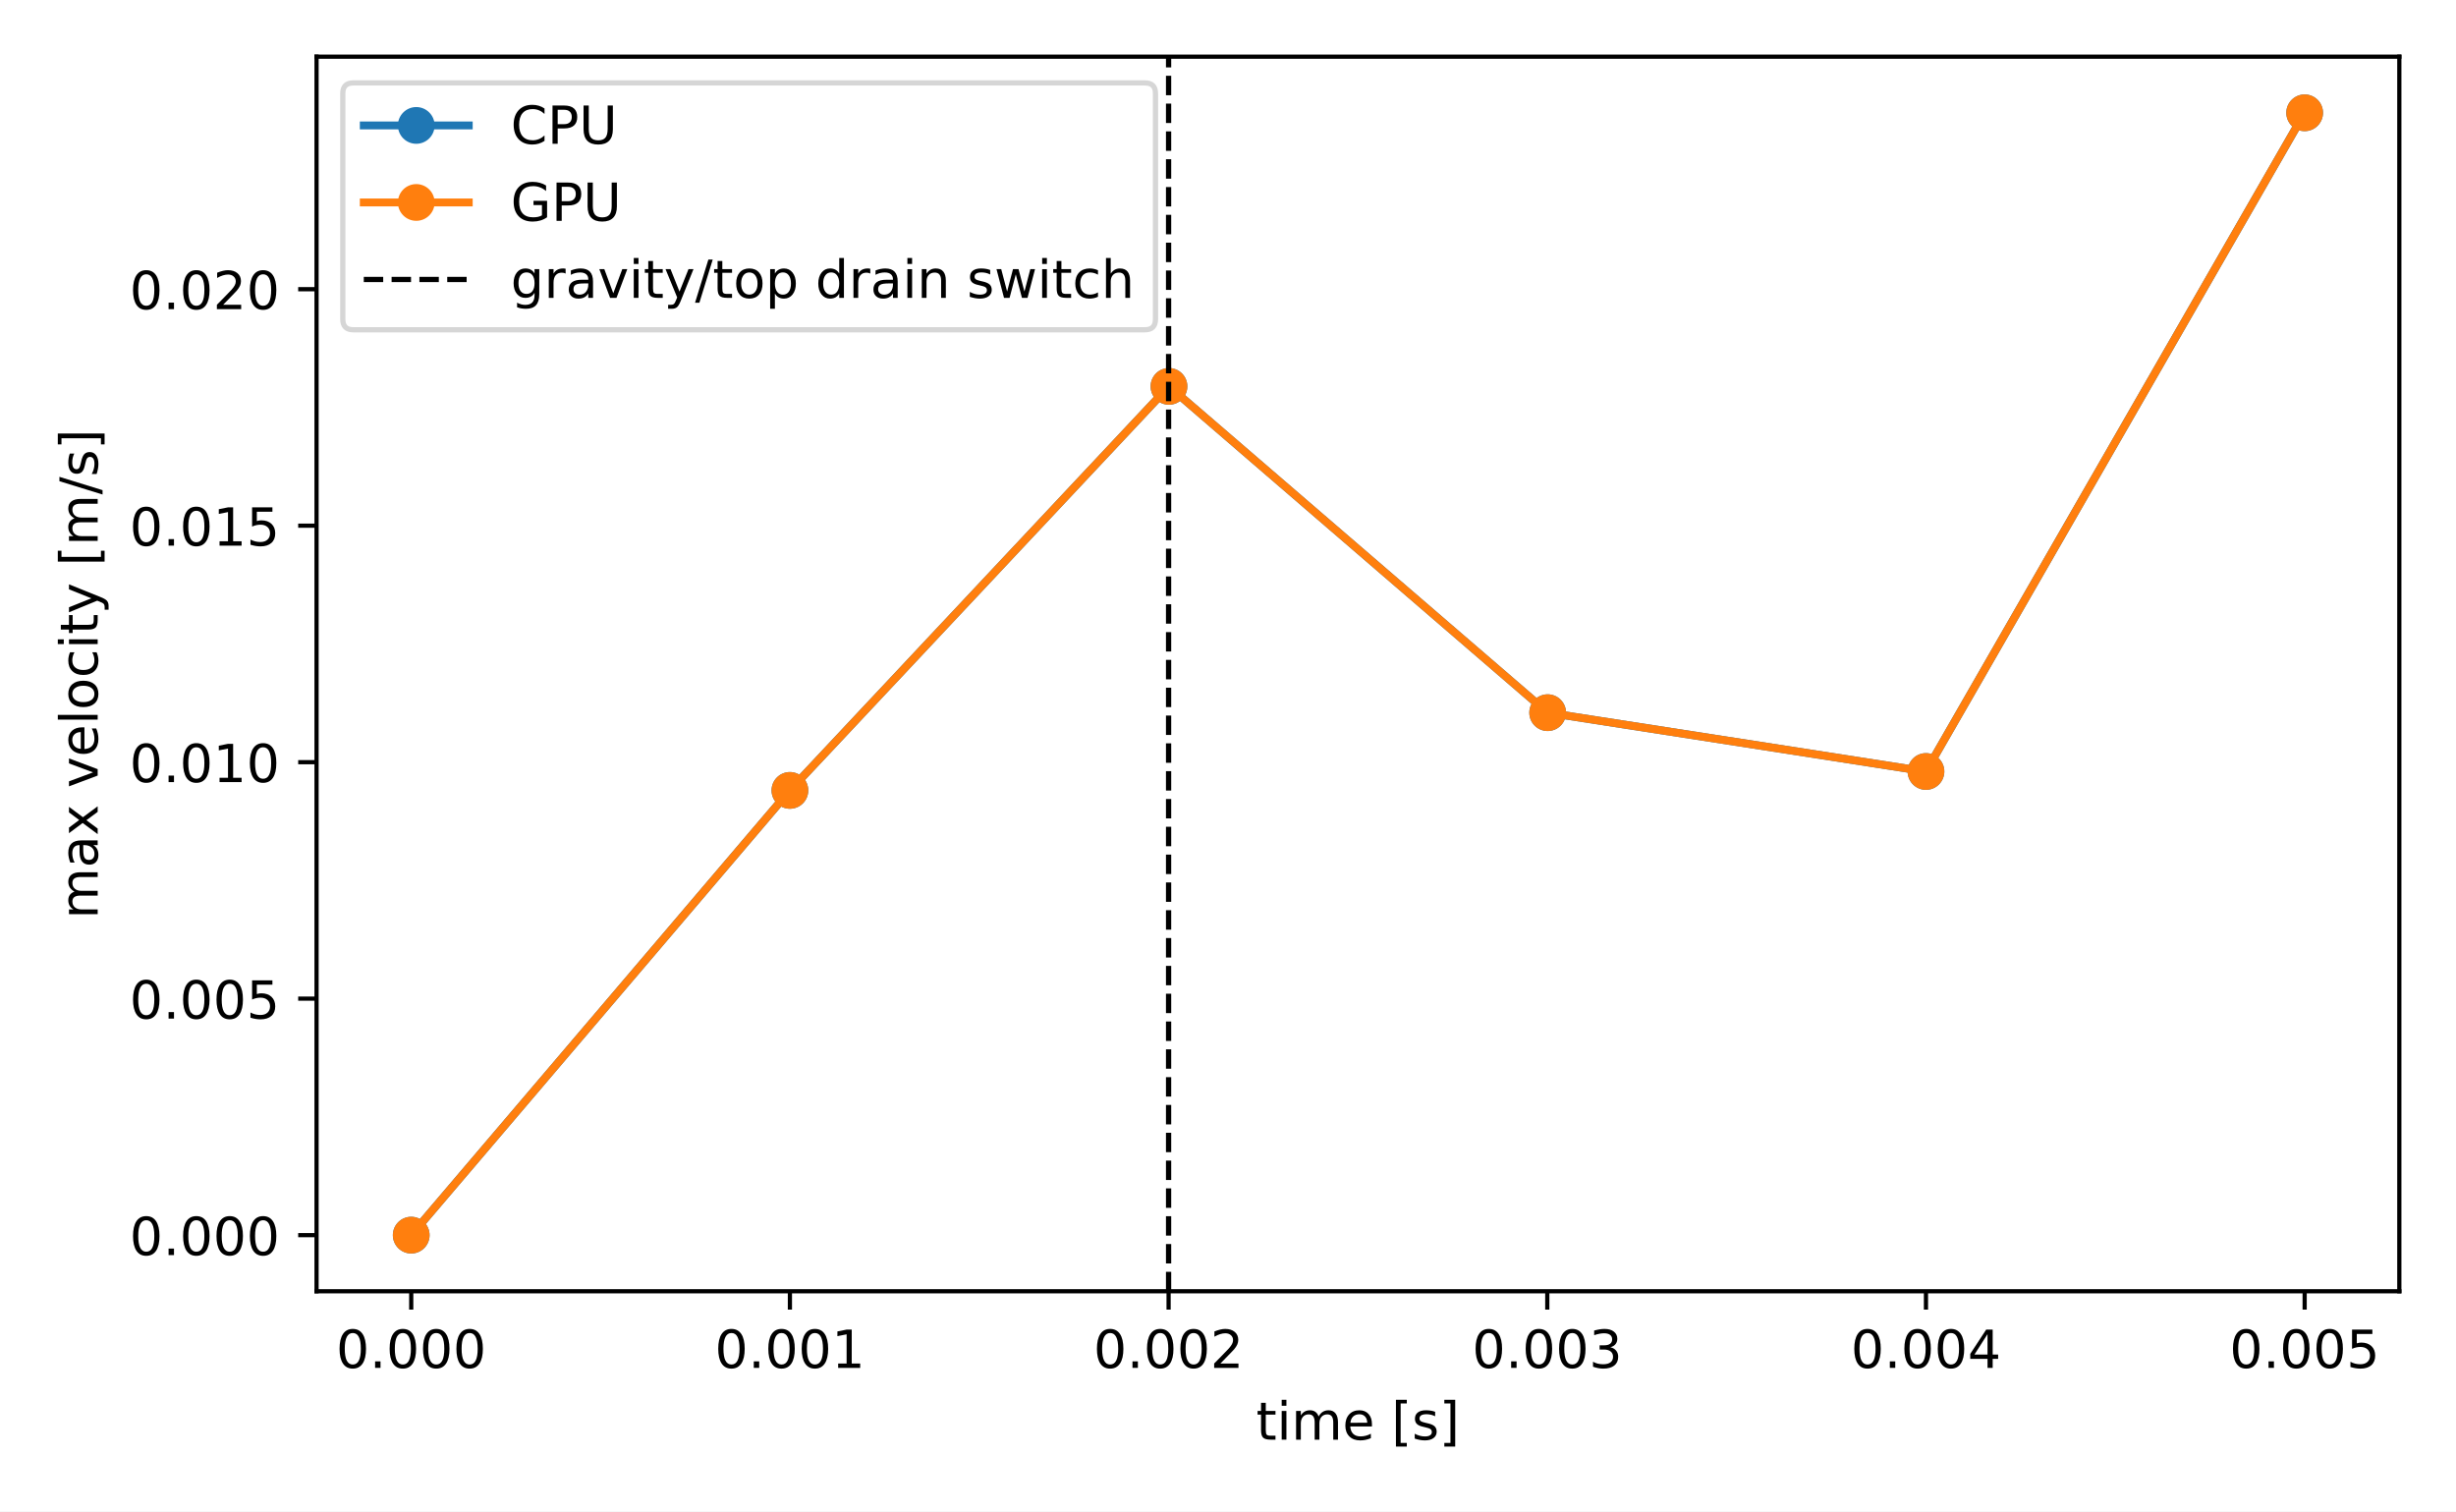
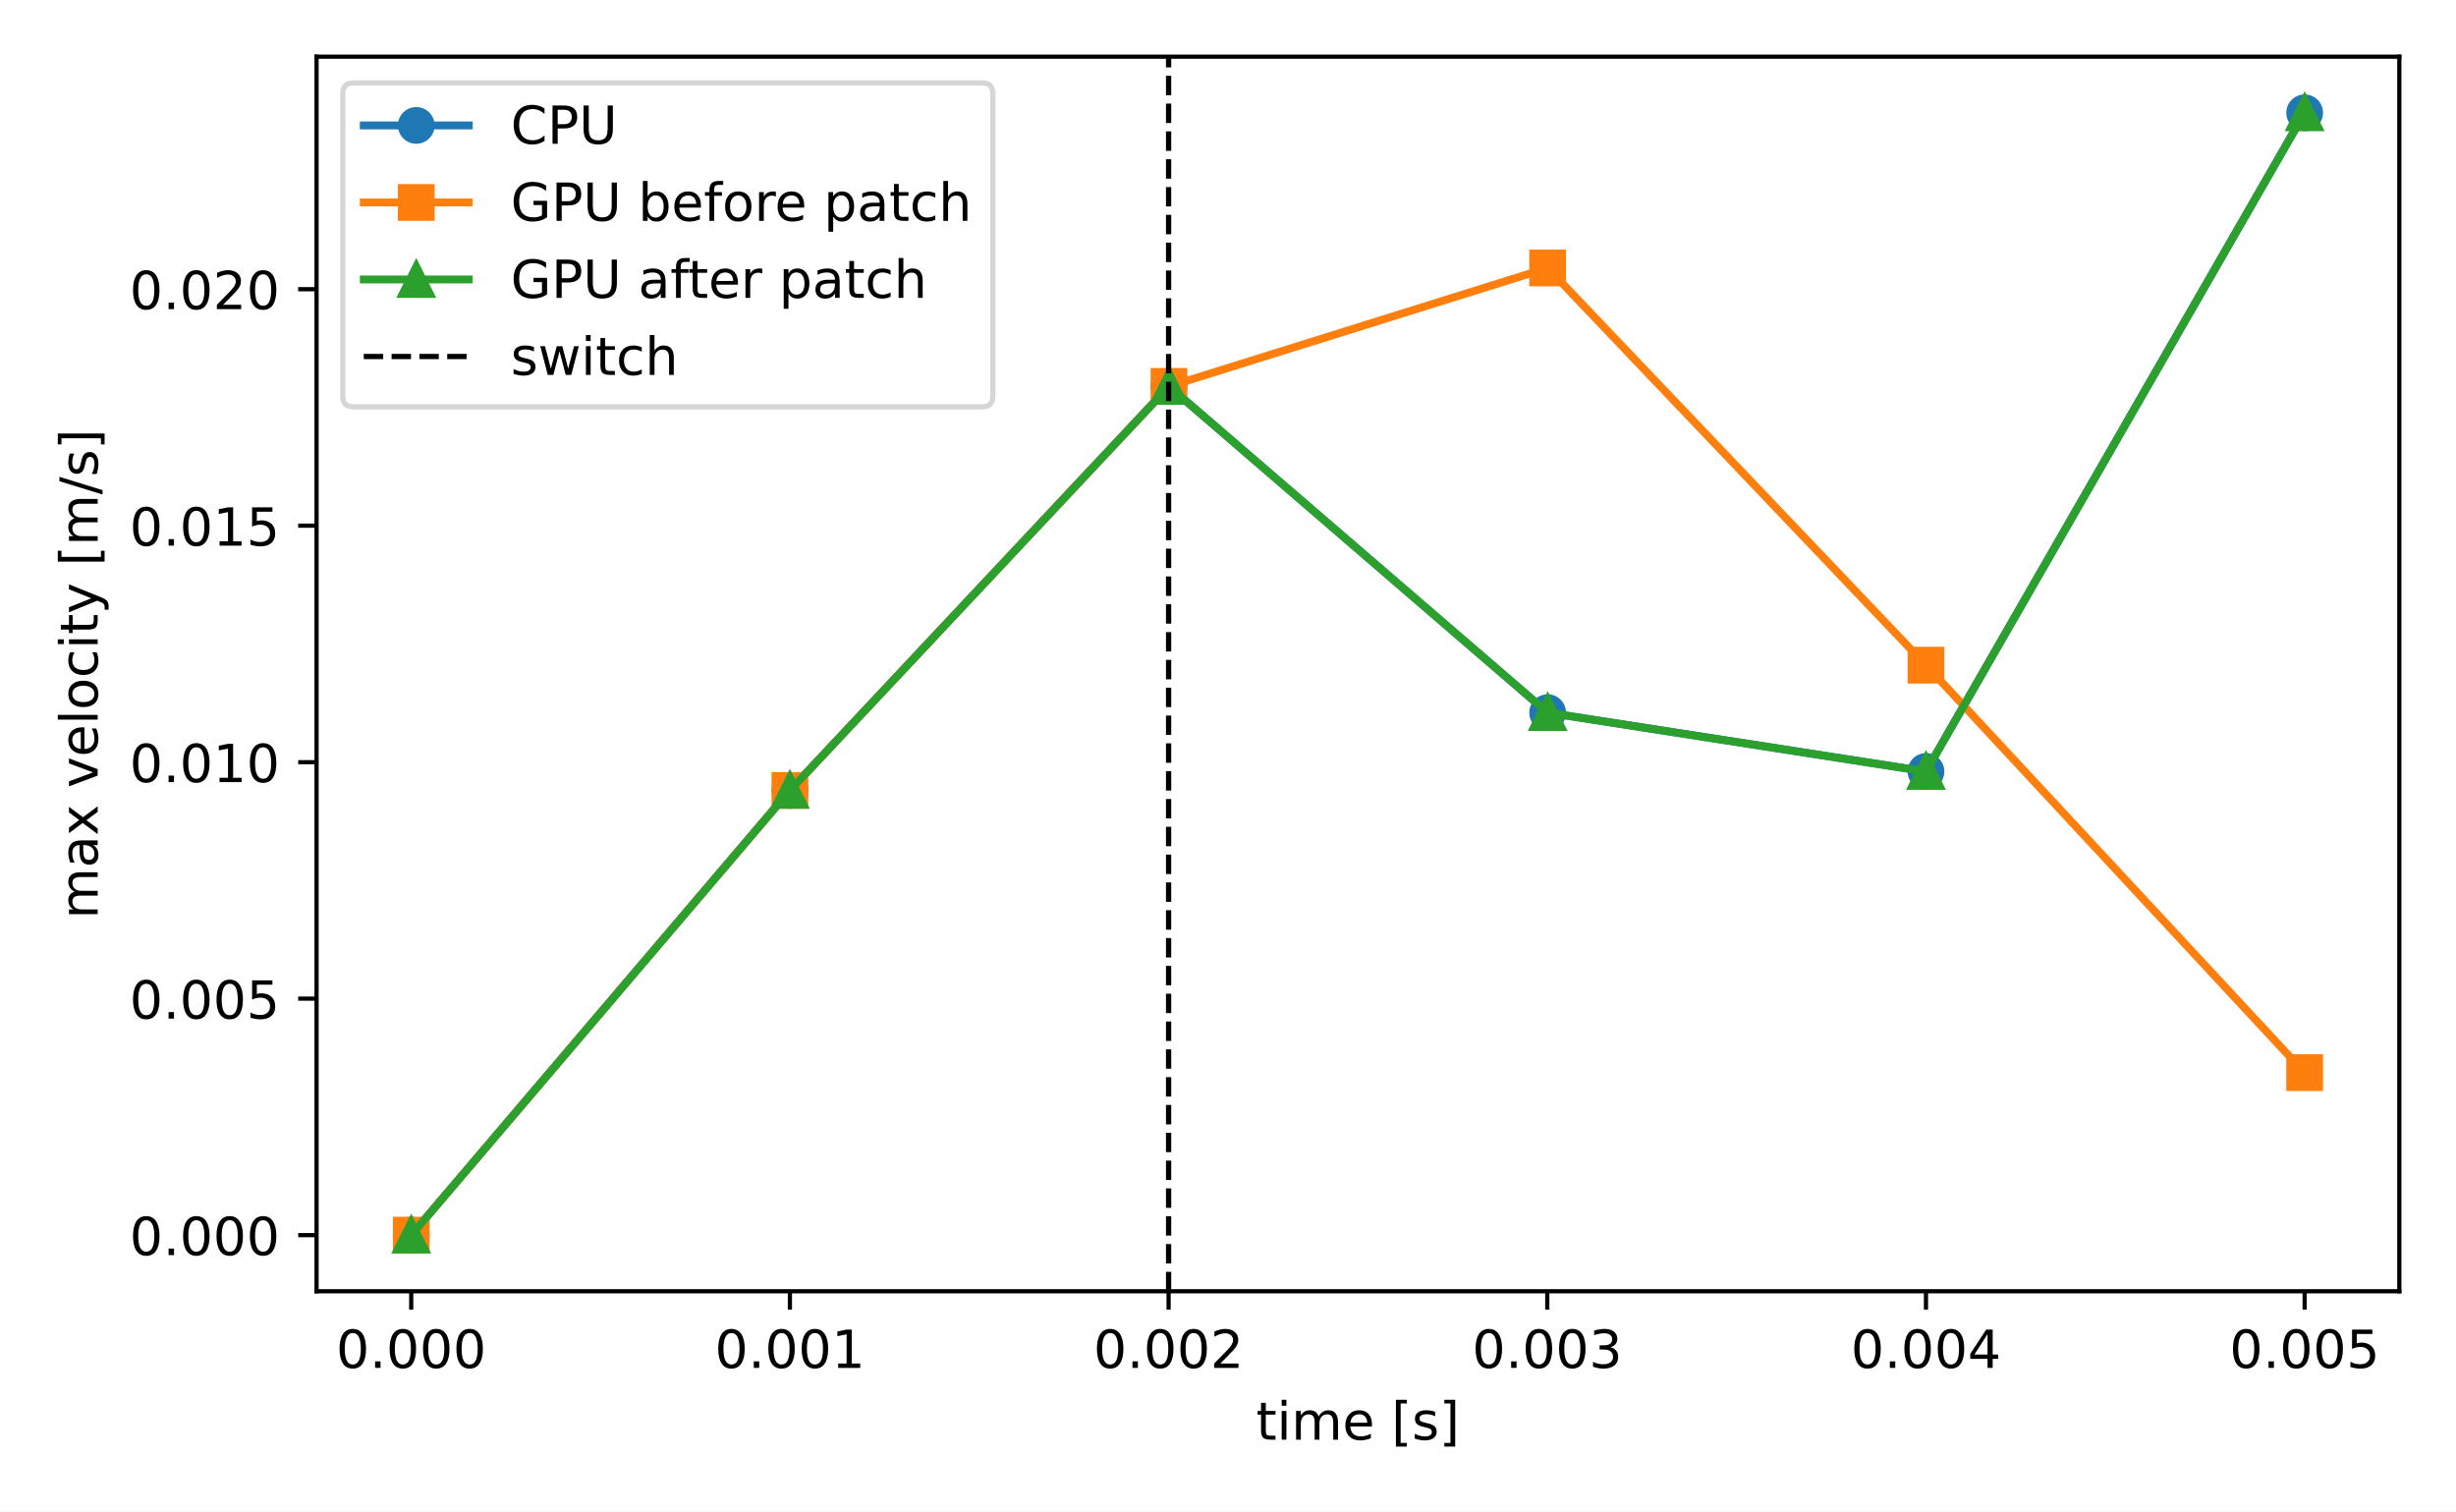
<svg xmlns="http://www.w3.org/2000/svg" xmlns:xlink="http://www.w3.org/1999/xlink" width="468pt" height="288pt" viewBox="0 0 468 288" version="1.1">
  <defs>
    <style type="text/css">*{stroke-linejoin: round; stroke-linecap: butt}</style>
  </defs>
  <g id="figure_1">
    <g id="patch_1">
      <path d="M 0 288  L 468 288  L 468 0  L 0 0  z " style="fill: #ffffff" />
    </g>
    <g id="axes_1">
      <g id="patch_2">
        <path d="M 60.32 246.04  L 457.2 246.04  L 457.2 10.8  L 60.32 10.8  z " style="fill: #ffffff" />
      </g>
      <g id="matplotlib.axis_1">
        <g id="xtick_1">
          <g id="line2d_1">
            <defs>
-               <path id="m3e3c166a4c" d="M 0 0  L 0 3.5  " style="stroke: #000000; stroke-width: 0.8" />
-             </defs>
-             <g>
-               <use xlink:href="#m3e3c166a4c" x="78.36" y="246.04" style="stroke: #000000; stroke-width: 0.8" />
+               <path id="m3fc4b9ba65" d="M 0 0  L 0 3.5  " style="stroke: #000000; stroke-width: 0.8" />
+             </defs>
+             <g>
+               <use xlink:href="#m3fc4b9ba65" x="78.36" y="246.04" style="stroke: #000000; stroke-width: 0.8" />
            </g>
          </g>
          <g id="text_1">
            <g transform="translate(64.04594 260.6384) scale(0.1 -0.1)">
              <defs>
                <path id="DejaVuSans-30" d="M 2034 4250  Q 1547 4250 1301 3770  Q 1056 3291 1056 2328  Q 1056 1369 1301 889  Q 1547 409 2034 409  Q 2525 409 2770 889  Q 3016 1369 3016 2328  Q 3016 3291 2770 3770  Q 2525 4250 2034 4250  z M 2034 4750  Q 2819 4750 3233 4129  Q 3647 3509 3647 2328  Q 3647 1150 3233 529  Q 2819 -91 2034 -91  Q 1250 -91 836 529  Q 422 1150 422 2328  Q 422 3509 836 4129  Q 1250 4750 2034 4750  z " transform="scale(0.015625)" />
                <path id="DejaVuSans-2e" d="M 684 794  L 1344 794  L 1344 0  L 684 0  L 684 794  z " transform="scale(0.015625)" />
              </defs>
              <use xlink:href="#DejaVuSans-30" />
              <use xlink:href="#DejaVuSans-2e" x="63.623" />
              <use xlink:href="#DejaVuSans-30" x="95.41" />
              <use xlink:href="#DejaVuSans-30" x="159.033" />
              <use xlink:href="#DejaVuSans-30" x="222.656" />
            </g>
          </g>
        </g>
        <g id="xtick_2">
          <g id="line2d_2">
            <g>
-               <use xlink:href="#m3e3c166a4c" x="150.52" y="246.04" style="stroke: #000000; stroke-width: 0.8" />
+               <use xlink:href="#m3fc4b9ba65" x="150.52" y="246.04" style="stroke: #000000; stroke-width: 0.8" />
            </g>
          </g>
          <g id="text_2">
            <g transform="translate(136.2059 260.6384) scale(0.1 -0.1)">
              <defs>
                <path id="DejaVuSans-31" d="M 794 531  L 1825 531  L 1825 4091  L 703 3866  L 703 4441  L 1819 4666  L 2450 4666  L 2450 531  L 3481 531  L 3481 0  L 794 0  L 794 531  z " transform="scale(0.015625)" />
              </defs>
              <use xlink:href="#DejaVuSans-30" />
              <use xlink:href="#DejaVuSans-2e" x="63.623" />
              <use xlink:href="#DejaVuSans-30" x="95.41" />
              <use xlink:href="#DejaVuSans-30" x="159.033" />
              <use xlink:href="#DejaVuSans-31" x="222.656" />
            </g>
          </g>
        </g>
        <g id="xtick_3">
          <g id="line2d_3">
            <g>
-               <use xlink:href="#m3e3c166a4c" x="222.68" y="246.04" style="stroke: #000000; stroke-width: 0.8" />
+               <use xlink:href="#m3fc4b9ba65" x="222.68" y="246.04" style="stroke: #000000; stroke-width: 0.8" />
            </g>
          </g>
          <g id="text_3">
            <g transform="translate(208.3659 260.6384) scale(0.1 -0.1)">
              <defs>
                <path id="DejaVuSans-32" d="M 1228 531  L 3431 531  L 3431 0  L 469 0  L 469 531  Q 828 903 1448 1529  Q 2069 2156 2228 2338  Q 2531 2678 2651 2914  Q 2772 3150 2772 3378  Q 2772 3750 2511 3984  Q 2250 4219 1831 4219  Q 1534 4219 1204 4116  Q 875 4013 500 3803  L 500 4441  Q 881 4594 1212 4672  Q 1544 4750 1819 4750  Q 2544 4750 2975 4387  Q 3406 4025 3406 3419  Q 3406 3131 3298 2873  Q 3191 2616 2906 2266  Q 2828 2175 2409 1742  Q 1991 1309 1228 531  z " transform="scale(0.015625)" />
              </defs>
              <use xlink:href="#DejaVuSans-30" />
              <use xlink:href="#DejaVuSans-2e" x="63.623" />
              <use xlink:href="#DejaVuSans-30" x="95.41" />
              <use xlink:href="#DejaVuSans-30" x="159.033" />
              <use xlink:href="#DejaVuSans-32" x="222.656" />
            </g>
          </g>
        </g>
        <g id="xtick_4">
          <g id="line2d_4">
            <g>
-               <use xlink:href="#m3e3c166a4c" x="294.84" y="246.04" style="stroke: #000000; stroke-width: 0.8" />
+               <use xlink:href="#m3fc4b9ba65" x="294.84" y="246.04" style="stroke: #000000; stroke-width: 0.8" />
            </g>
          </g>
          <g id="text_4">
            <g transform="translate(280.5259 260.6384) scale(0.1 -0.1)">
              <defs>
                <path id="DejaVuSans-33" d="M 2597 2516  Q 3050 2419 3304 2112  Q 3559 1806 3559 1356  Q 3559 666 3084 287  Q 2609 -91 1734 -91  Q 1441 -91 1130 -33  Q 819 25 488 141  L 488 750  Q 750 597 1062 519  Q 1375 441 1716 441  Q 2309 441 2620 675  Q 2931 909 2931 1356  Q 2931 1769 2642 2001  Q 2353 2234 1838 2234  L 1294 2234  L 1294 2753  L 1863 2753  Q 2328 2753 2575 2939  Q 2822 3125 2822 3475  Q 2822 3834 2567 4026  Q 2313 4219 1838 4219  Q 1578 4219 1281 4162  Q 984 4106 628 3988  L 628 4550  Q 988 4650 1302 4700  Q 1616 4750 1894 4750  Q 2613 4750 3031 4423  Q 3450 4097 3450 3541  Q 3450 3153 3228 2886  Q 3006 2619 2597 2516  z " transform="scale(0.015625)" />
              </defs>
              <use xlink:href="#DejaVuSans-30" />
              <use xlink:href="#DejaVuSans-2e" x="63.623" />
              <use xlink:href="#DejaVuSans-30" x="95.41" />
              <use xlink:href="#DejaVuSans-30" x="159.033" />
              <use xlink:href="#DejaVuSans-33" x="222.656" />
            </g>
          </g>
        </g>
        <g id="xtick_5">
          <g id="line2d_5">
            <g>
-               <use xlink:href="#m3e3c166a4c" x="367" y="246.04" style="stroke: #000000; stroke-width: 0.8" />
+               <use xlink:href="#m3fc4b9ba65" x="367" y="246.04" style="stroke: #000000; stroke-width: 0.8" />
            </g>
          </g>
          <g id="text_5">
            <g transform="translate(352.6859 260.6384) scale(0.1 -0.1)">
              <defs>
                <path id="DejaVuSans-34" d="M 2419 4116  L 825 1625  L 2419 1625  L 2419 4116  z M 2253 4666  L 3047 4666  L 3047 1625  L 3713 1625  L 3713 1100  L 3047 1100  L 3047 0  L 2419 0  L 2419 1100  L 313 1100  L 313 1709  L 2253 4666  z " transform="scale(0.015625)" />
              </defs>
              <use xlink:href="#DejaVuSans-30" />
              <use xlink:href="#DejaVuSans-2e" x="63.623" />
              <use xlink:href="#DejaVuSans-30" x="95.41" />
              <use xlink:href="#DejaVuSans-30" x="159.033" />
              <use xlink:href="#DejaVuSans-34" x="222.656" />
            </g>
          </g>
        </g>
        <g id="xtick_6">
          <g id="line2d_6">
            <g>
-               <use xlink:href="#m3e3c166a4c" x="439.16" y="246.04" style="stroke: #000000; stroke-width: 0.8" />
+               <use xlink:href="#m3fc4b9ba65" x="439.16" y="246.04" style="stroke: #000000; stroke-width: 0.8" />
            </g>
          </g>
          <g id="text_6">
            <g transform="translate(424.8459 260.6384) scale(0.1 -0.1)">
              <defs>
                <path id="DejaVuSans-35" d="M 691 4666  L 3169 4666  L 3169 4134  L 1269 4134  L 1269 2991  Q 1406 3038 1543 3061  Q 1681 3084 1819 3084  Q 2600 3084 3056 2656  Q 3513 2228 3513 1497  Q 3513 744 3044 326  Q 2575 -91 1722 -91  Q 1428 -91 1123 -41  Q 819 9 494 109  L 494 744  Q 775 591 1075 516  Q 1375 441 1709 441  Q 2250 441 2565 725  Q 2881 1009 2881 1497  Q 2881 1984 2565 2268  Q 2250 2553 1709 2553  Q 1456 2553 1204 2497  Q 953 2441 691 2322  L 691 4666  z " transform="scale(0.015625)" />
              </defs>
              <use xlink:href="#DejaVuSans-30" />
              <use xlink:href="#DejaVuSans-2e" x="63.623" />
              <use xlink:href="#DejaVuSans-30" x="95.41" />
              <use xlink:href="#DejaVuSans-30" x="159.033" />
              <use xlink:href="#DejaVuSans-35" x="222.656" />
            </g>
          </g>
        </g>
        <g id="text_7">
          <g transform="translate(239.3686 274.3166) scale(0.1 -0.1)">
            <defs>
              <path id="DejaVuSans-74" d="M 1172 4494  L 1172 3500  L 2356 3500  L 2356 3053  L 1172 3053  L 1172 1153  Q 1172 725 1289 603  Q 1406 481 1766 481  L 2356 481  L 2356 0  L 1766 0  Q 1100 0 847 248  Q 594 497 594 1153  L 594 3053  L 172 3053  L 172 3500  L 594 3500  L 594 4494  L 1172 4494  z " transform="scale(0.015625)" />
              <path id="DejaVuSans-69" d="M 603 3500  L 1178 3500  L 1178 0  L 603 0  L 603 3500  z M 603 4863  L 1178 4863  L 1178 4134  L 603 4134  L 603 4863  z " transform="scale(0.015625)" />
              <path id="DejaVuSans-6d" d="M 3328 2828  Q 3544 3216 3844 3400  Q 4144 3584 4550 3584  Q 5097 3584 5394 3201  Q 5691 2819 5691 2113  L 5691 0  L 5113 0  L 5113 2094  Q 5113 2597 4934 2840  Q 4756 3084 4391 3084  Q 3944 3084 3684 2787  Q 3425 2491 3425 1978  L 3425 0  L 2847 0  L 2847 2094  Q 2847 2600 2669 2842  Q 2491 3084 2119 3084  Q 1678 3084 1418 2786  Q 1159 2488 1159 1978  L 1159 0  L 581 0  L 581 3500  L 1159 3500  L 1159 2956  Q 1356 3278 1631 3431  Q 1906 3584 2284 3584  Q 2666 3584 2933 3390  Q 3200 3197 3328 2828  z " transform="scale(0.015625)" />
              <path id="DejaVuSans-65" d="M 3597 1894  L 3597 1613  L 953 1613  Q 991 1019 1311 708  Q 1631 397 2203 397  Q 2534 397 2845 478  Q 3156 559 3463 722  L 3463 178  Q 3153 47 2828 -22  Q 2503 -91 2169 -91  Q 1331 -91 842 396  Q 353 884 353 1716  Q 353 2575 817 3079  Q 1281 3584 2069 3584  Q 2775 3584 3186 3129  Q 3597 2675 3597 1894  z M 3022 2063  Q 3016 2534 2758 2815  Q 2500 3097 2075 3097  Q 1594 3097 1305 2825  Q 1016 2553 972 2059  L 3022 2063  z " transform="scale(0.015625)" />
              <path id="DejaVuSans-20" transform="scale(0.015625)" />
              <path id="DejaVuSans-5b" d="M 550 4863  L 1875 4863  L 1875 4416  L 1125 4416  L 1125 -397  L 1875 -397  L 1875 -844  L 550 -844  L 550 4863  z " transform="scale(0.015625)" />
              <path id="DejaVuSans-73" d="M 2834 3397  L 2834 2853  Q 2591 2978 2328 3040  Q 2066 3103 1784 3103  Q 1356 3103 1142 2972  Q 928 2841 928 2578  Q 928 2378 1081 2264  Q 1234 2150 1697 2047  L 1894 2003  Q 2506 1872 2764 1633  Q 3022 1394 3022 966  Q 3022 478 2636 193  Q 2250 -91 1575 -91  Q 1294 -91 989 -36  Q 684 19 347 128  L 347 722  Q 666 556 975 473  Q 1284 391 1588 391  Q 1994 391 2212 530  Q 2431 669 2431 922  Q 2431 1156 2273 1281  Q 2116 1406 1581 1522  L 1381 1569  Q 847 1681 609 1914  Q 372 2147 372 2553  Q 372 3047 722 3315  Q 1072 3584 1716 3584  Q 2034 3584 2315 3537  Q 2597 3491 2834 3397  z " transform="scale(0.015625)" />
              <path id="DejaVuSans-5d" d="M 1947 4863  L 1947 -844  L 622 -844  L 622 -397  L 1369 -397  L 1369 4416  L 622 4416  L 622 4863  L 1947 4863  z " transform="scale(0.015625)" />
            </defs>
            <use xlink:href="#DejaVuSans-74" />
            <use xlink:href="#DejaVuSans-69" x="39.209" />
            <use xlink:href="#DejaVuSans-6d" x="66.992" />
            <use xlink:href="#DejaVuSans-65" x="164.404" />
            <use xlink:href="#DejaVuSans-20" x="225.928" />
            <use xlink:href="#DejaVuSans-5b" x="257.715" />
            <use xlink:href="#DejaVuSans-73" x="296.729" />
            <use xlink:href="#DejaVuSans-5d" x="348.828" />
          </g>
        </g>
      </g>
      <g id="matplotlib.axis_2">
        <g id="ytick_1">
          <g id="line2d_7">
            <defs>
-               <path id="m9333ebc318" d="M 0 0  L -3.5 0  " style="stroke: #000000; stroke-width: 0.8" />
-             </defs>
-             <g>
-               <use xlink:href="#m9333ebc318" x="60.32" y="235.347" style="stroke: #000000; stroke-width: 0.8" />
+               <path id="m66bcf3c266" d="M 0 0  L -3.5 0  " style="stroke: #000000; stroke-width: 0.8" />
+             </defs>
+             <g>
+               <use xlink:href="#m66bcf3c266" x="60.32" y="235.347" style="stroke: #000000; stroke-width: 0.8" />
            </g>
          </g>
          <g id="text_8">
            <g transform="translate(24.69187 239.1465) scale(0.1 -0.1)">
              <use xlink:href="#DejaVuSans-30" />
              <use xlink:href="#DejaVuSans-2e" x="63.623" />
              <use xlink:href="#DejaVuSans-30" x="95.41" />
              <use xlink:href="#DejaVuSans-30" x="159.033" />
              <use xlink:href="#DejaVuSans-30" x="222.656" />
            </g>
          </g>
        </g>
        <g id="ytick_2">
          <g id="line2d_8">
            <g>
-               <use xlink:href="#m9333ebc318" x="60.32" y="190.287" style="stroke: #000000; stroke-width: 0.8" />
+               <use xlink:href="#m66bcf3c266" x="60.32" y="190.287" style="stroke: #000000; stroke-width: 0.8" />
            </g>
          </g>
          <g id="text_9">
            <g transform="translate(24.69187 194.086) scale(0.1 -0.1)">
              <use xlink:href="#DejaVuSans-30" />
              <use xlink:href="#DejaVuSans-2e" x="63.623" />
              <use xlink:href="#DejaVuSans-30" x="95.41" />
              <use xlink:href="#DejaVuSans-30" x="159.033" />
              <use xlink:href="#DejaVuSans-35" x="222.656" />
            </g>
          </g>
        </g>
        <g id="ytick_3">
          <g id="line2d_9">
            <g>
-               <use xlink:href="#m9333ebc318" x="60.32" y="145.226" style="stroke: #000000; stroke-width: 0.8" />
+               <use xlink:href="#m66bcf3c266" x="60.32" y="145.226" style="stroke: #000000; stroke-width: 0.8" />
            </g>
          </g>
          <g id="text_10">
            <g transform="translate(24.69187 149.0255) scale(0.1 -0.1)">
              <use xlink:href="#DejaVuSans-30" />
              <use xlink:href="#DejaVuSans-2e" x="63.623" />
              <use xlink:href="#DejaVuSans-30" x="95.41" />
              <use xlink:href="#DejaVuSans-31" x="159.033" />
              <use xlink:href="#DejaVuSans-30" x="222.656" />
            </g>
          </g>
        </g>
        <g id="ytick_4">
          <g id="line2d_10">
            <g>
-               <use xlink:href="#m9333ebc318" x="60.32" y="100.166" style="stroke: #000000; stroke-width: 0.8" />
+               <use xlink:href="#m66bcf3c266" x="60.32" y="100.166" style="stroke: #000000; stroke-width: 0.8" />
            </g>
          </g>
          <g id="text_11">
            <g transform="translate(24.69187 103.965) scale(0.1 -0.1)">
              <use xlink:href="#DejaVuSans-30" />
              <use xlink:href="#DejaVuSans-2e" x="63.623" />
              <use xlink:href="#DejaVuSans-30" x="95.41" />
              <use xlink:href="#DejaVuSans-31" x="159.033" />
              <use xlink:href="#DejaVuSans-35" x="222.656" />
            </g>
          </g>
        </g>
        <g id="ytick_5">
          <g id="line2d_11">
            <g>
-               <use xlink:href="#m9333ebc318" x="60.32" y="55.105" style="stroke: #000000; stroke-width: 0.8" />
+               <use xlink:href="#m66bcf3c266" x="60.32" y="55.105" style="stroke: #000000; stroke-width: 0.8" />
            </g>
          </g>
          <g id="text_12">
            <g transform="translate(24.69187 58.90451) scale(0.1 -0.1)">
              <use xlink:href="#DejaVuSans-30" />
              <use xlink:href="#DejaVuSans-2e" x="63.623" />
              <use xlink:href="#DejaVuSans-30" x="95.41" />
              <use xlink:href="#DejaVuSans-32" x="159.033" />
              <use xlink:href="#DejaVuSans-30" x="222.656" />
            </g>
          </g>
        </g>
        <g id="text_13">
          <g transform="translate(18.61219 175.095) rotate(-90) scale(0.1 -0.1)">
            <defs>
              <path id="DejaVuSans-61" d="M 2194 1759  Q 1497 1759 1228 1600  Q 959 1441 959 1056  Q 959 750 1161 570  Q 1363 391 1709 391  Q 2188 391 2477 730  Q 2766 1069 2766 1631  L 2766 1759  L 2194 1759  z M 3341 1997  L 3341 0  L 2766 0  L 2766 531  Q 2569 213 2275 61  Q 1981 -91 1556 -91  Q 1019 -91 701 211  Q 384 513 384 1019  Q 384 1609 779 1909  Q 1175 2209 1959 2209  L 2766 2209  L 2766 2266  Q 2766 2663 2505 2880  Q 2244 3097 1772 3097  Q 1472 3097 1187 3025  Q 903 2953 641 2809  L 641 3341  Q 956 3463 1253 3523  Q 1550 3584 1831 3584  Q 2591 3584 2966 3190  Q 3341 2797 3341 1997  z " transform="scale(0.015625)" />
              <path id="DejaVuSans-78" d="M 3513 3500  L 2247 1797  L 3578 0  L 2900 0  L 1881 1375  L 863 0  L 184 0  L 1544 1831  L 300 3500  L 978 3500  L 1906 2253  L 2834 3500  L 3513 3500  z " transform="scale(0.015625)" />
              <path id="DejaVuSans-76" d="M 191 3500  L 800 3500  L 1894 563  L 2988 3500  L 3597 3500  L 2284 0  L 1503 0  L 191 3500  z " transform="scale(0.015625)" />
              <path id="DejaVuSans-6c" d="M 603 4863  L 1178 4863  L 1178 0  L 603 0  L 603 4863  z " transform="scale(0.015625)" />
              <path id="DejaVuSans-6f" d="M 1959 3097  Q 1497 3097 1228 2736  Q 959 2375 959 1747  Q 959 1119 1226 758  Q 1494 397 1959 397  Q 2419 397 2687 759  Q 2956 1122 2956 1747  Q 2956 2369 2687 2733  Q 2419 3097 1959 3097  z M 1959 3584  Q 2709 3584 3137 3096  Q 3566 2609 3566 1747  Q 3566 888 3137 398  Q 2709 -91 1959 -91  Q 1206 -91 779 398  Q 353 888 353 1747  Q 353 2609 779 3096  Q 1206 3584 1959 3584  z " transform="scale(0.015625)" />
              <path id="DejaVuSans-63" d="M 3122 3366  L 3122 2828  Q 2878 2963 2633 3030  Q 2388 3097 2138 3097  Q 1578 3097 1268 2742  Q 959 2388 959 1747  Q 959 1106 1268 751  Q 1578 397 2138 397  Q 2388 397 2633 464  Q 2878 531 3122 666  L 3122 134  Q 2881 22 2623 -34  Q 2366 -91 2075 -91  Q 1284 -91 818 406  Q 353 903 353 1747  Q 353 2603 823 3093  Q 1294 3584 2113 3584  Q 2378 3584 2631 3529  Q 2884 3475 3122 3366  z " transform="scale(0.015625)" />
              <path id="DejaVuSans-79" d="M 2059 -325  Q 1816 -950 1584 -1140  Q 1353 -1331 966 -1331  L 506 -1331  L 506 -850  L 844 -850  Q 1081 -850 1212 -737  Q 1344 -625 1503 -206  L 1606 56  L 191 3500  L 800 3500  L 1894 763  L 2988 3500  L 3597 3500  L 2059 -325  z " transform="scale(0.015625)" />
              <path id="DejaVuSans-2f" d="M 1625 4666  L 2156 4666  L 531 -594  L 0 -594  L 1625 4666  z " transform="scale(0.015625)" />
            </defs>
            <use xlink:href="#DejaVuSans-6d" />
            <use xlink:href="#DejaVuSans-61" x="97.412" />
            <use xlink:href="#DejaVuSans-78" x="158.691" />
            <use xlink:href="#DejaVuSans-20" x="217.871" />
            <use xlink:href="#DejaVuSans-76" x="249.658" />
            <use xlink:href="#DejaVuSans-65" x="308.838" />
            <use xlink:href="#DejaVuSans-6c" x="370.361" />
            <use xlink:href="#DejaVuSans-6f" x="398.145" />
            <use xlink:href="#DejaVuSans-63" x="459.326" />
            <use xlink:href="#DejaVuSans-69" x="514.307" />
            <use xlink:href="#DejaVuSans-74" x="542.09" />
            <use xlink:href="#DejaVuSans-79" x="581.299" />
            <use xlink:href="#DejaVuSans-20" x="640.479" />
            <use xlink:href="#DejaVuSans-5b" x="672.266" />
            <use xlink:href="#DejaVuSans-6d" x="711.279" />
            <use xlink:href="#DejaVuSans-2f" x="808.691" />
            <use xlink:href="#DejaVuSans-73" x="842.383" />
            <use xlink:href="#DejaVuSans-5d" x="894.482" />
          </g>
        </g>
      </g>
      <g id="line2d_12">
-         <path d="M 78.36 235.347  L 150.52 150.606  L 222.752 73.624  L 294.912 135.794  L 367 147.002  L 439.16 21.493  " clip-path="url(#p22a05a0c71)" style="fill: none; stroke: #1f77b4; stroke-width: 1.5; stroke-linecap: square" />
+         <path d="M 78.36 235.347  L 150.52 150.606  L 222.752 73.624  L 294.912 135.794  L 367 147.002  L 439.16 21.493  " clip-path="url(#p19275c0b5e)" style="fill: none; stroke: #1f77b4; stroke-width: 1.5; stroke-linecap: square" />
        <defs>
-           <path id="mfc1a021fa3" d="M 0 3  C 0.796 3 1.559 2.684 2.121 2.121  C 2.684 1.559 3 0.796 3 0  C 3 -0.796 2.684 -1.559 2.121 -2.121  C 1.559 -2.684 0.796 -3 0 -3  C -0.796 -3 -1.559 -2.684 -2.121 -2.121  C -2.684 -1.559 -3 -0.796 -3 0  C -3 0.796 -2.684 1.559 -2.121 2.121  C -1.559 2.684 -0.796 3 0 3  z " style="stroke: #1f77b4" />
+           <path id="me4cb9b378b" d="M 0 3  C 0.796 3 1.559 2.684 2.121 2.121  C 2.684 1.559 3 0.796 3 0  C 3 -0.796 2.684 -1.559 2.121 -2.121  C 1.559 -2.684 0.796 -3 0 -3  C -0.796 -3 -1.559 -2.684 -2.121 -2.121  C -2.684 -1.559 -3 -0.796 -3 0  C -3 0.796 -2.684 1.559 -2.121 2.121  C -1.559 2.684 -0.796 3 0 3  z " style="stroke: #1f77b4" />
        </defs>
-         <g clip-path="url(#p22a05a0c71)">
-           <use xlink:href="#mfc1a021fa3" x="78.36" y="235.347" style="fill: #1f77b4; stroke: #1f77b4" />
-           <use xlink:href="#mfc1a021fa3" x="150.52" y="150.606" style="fill: #1f77b4; stroke: #1f77b4" />
-           <use xlink:href="#mfc1a021fa3" x="222.752" y="73.624" style="fill: #1f77b4; stroke: #1f77b4" />
-           <use xlink:href="#mfc1a021fa3" x="294.912" y="135.794" style="fill: #1f77b4; stroke: #1f77b4" />
-           <use xlink:href="#mfc1a021fa3" x="367" y="147.002" style="fill: #1f77b4; stroke: #1f77b4" />
-           <use xlink:href="#mfc1a021fa3" x="439.16" y="21.493" style="fill: #1f77b4; stroke: #1f77b4" />
+         <g clip-path="url(#p19275c0b5e)">
+           <use xlink:href="#me4cb9b378b" x="78.36" y="235.347" style="fill: #1f77b4; stroke: #1f77b4" />
+           <use xlink:href="#me4cb9b378b" x="150.52" y="150.606" style="fill: #1f77b4; stroke: #1f77b4" />
+           <use xlink:href="#me4cb9b378b" x="222.752" y="73.624" style="fill: #1f77b4; stroke: #1f77b4" />
+           <use xlink:href="#me4cb9b378b" x="294.912" y="135.794" style="fill: #1f77b4; stroke: #1f77b4" />
+           <use xlink:href="#me4cb9b378b" x="367" y="147.002" style="fill: #1f77b4; stroke: #1f77b4" />
+           <use xlink:href="#me4cb9b378b" x="439.16" y="21.493" style="fill: #1f77b4; stroke: #1f77b4" />
        </g>
      </g>
      <g id="line2d_13">
-         <path d="M 78.36 235.347  L 150.52 150.606  L 222.752 73.624  L 294.912 135.794  L 367 147.002  L 439.16 21.493  " clip-path="url(#p22a05a0c71)" style="fill: none; stroke: #ff7f0e; stroke-width: 1.5; stroke-linecap: square" />
+         <path d="M 78.36 235.347  L 150.52 150.606  L 222.752 73.624  L 294.912 51.061  L 367 126.74  L 439.16 204.383  " clip-path="url(#p19275c0b5e)" style="fill: none; stroke: #ff7f0e; stroke-width: 1.5; stroke-linecap: square" />
        <defs>
-           <path id="m49781850d0" d="M 0 3  C 0.796 3 1.559 2.684 2.121 2.121  C 2.684 1.559 3 0.796 3 0  C 3 -0.796 2.684 -1.559 2.121 -2.121  C 1.559 -2.684 0.796 -3 0 -3  C -0.796 -3 -1.559 -2.684 -2.121 -2.121  C -2.684 -1.559 -3 -0.796 -3 0  C -3 0.796 -2.684 1.559 -2.121 2.121  C -1.559 2.684 -0.796 3 0 3  z " style="stroke: #ff7f0e" />
+           <path id="m8cb176e4a6" d="M -3 3  L 3 3  L 3 -3  L -3 -3  z " style="stroke: #ff7f0e; stroke-linejoin: miter" />
        </defs>
-         <g clip-path="url(#p22a05a0c71)">
-           <use xlink:href="#m49781850d0" x="78.36" y="235.347" style="fill: #ff7f0e; stroke: #ff7f0e" />
-           <use xlink:href="#m49781850d0" x="150.52" y="150.606" style="fill: #ff7f0e; stroke: #ff7f0e" />
-           <use xlink:href="#m49781850d0" x="222.752" y="73.624" style="fill: #ff7f0e; stroke: #ff7f0e" />
-           <use xlink:href="#m49781850d0" x="294.912" y="135.794" style="fill: #ff7f0e; stroke: #ff7f0e" />
-           <use xlink:href="#m49781850d0" x="367" y="147.002" style="fill: #ff7f0e; stroke: #ff7f0e" />
-           <use xlink:href="#m49781850d0" x="439.16" y="21.493" style="fill: #ff7f0e; stroke: #ff7f0e" />
+         <g clip-path="url(#p19275c0b5e)">
+           <use xlink:href="#m8cb176e4a6" x="78.36" y="235.347" style="fill: #ff7f0e; stroke: #ff7f0e; stroke-linejoin: miter" />
+           <use xlink:href="#m8cb176e4a6" x="150.52" y="150.606" style="fill: #ff7f0e; stroke: #ff7f0e; stroke-linejoin: miter" />
+           <use xlink:href="#m8cb176e4a6" x="222.752" y="73.624" style="fill: #ff7f0e; stroke: #ff7f0e; stroke-linejoin: miter" />
+           <use xlink:href="#m8cb176e4a6" x="294.912" y="51.061" style="fill: #ff7f0e; stroke: #ff7f0e; stroke-linejoin: miter" />
+           <use xlink:href="#m8cb176e4a6" x="367" y="126.74" style="fill: #ff7f0e; stroke: #ff7f0e; stroke-linejoin: miter" />
+           <use xlink:href="#m8cb176e4a6" x="439.16" y="204.383" style="fill: #ff7f0e; stroke: #ff7f0e; stroke-linejoin: miter" />
        </g>
      </g>
      <g id="line2d_14">
-         <path d="M 222.68 246.04  L 222.68 10.8  " clip-path="url(#p22a05a0c71)" style="fill: none; stroke-dasharray: 3.7,1.6; stroke-dashoffset: 0; stroke: #000000" />
+         <path d="M 78.36 235.347  L 150.52 150.606  L 222.752 73.624  L 294.912 135.794  L 367 147.002  L 439.16 21.493  " clip-path="url(#p19275c0b5e)" style="fill: none; stroke: #2ca02c; stroke-width: 1.5; stroke-linecap: square" />
+         <defs>
+           <path id="m51b7867665" d="M 0 -3  L -3 3  L 3 3  z " style="stroke: #2ca02c; stroke-linejoin: miter" />
+         </defs>
+         <g clip-path="url(#p19275c0b5e)">
+           <use xlink:href="#m51b7867665" x="78.36" y="235.347" style="fill: #2ca02c; stroke: #2ca02c; stroke-linejoin: miter" />
+           <use xlink:href="#m51b7867665" x="150.52" y="150.606" style="fill: #2ca02c; stroke: #2ca02c; stroke-linejoin: miter" />
+           <use xlink:href="#m51b7867665" x="222.752" y="73.624" style="fill: #2ca02c; stroke: #2ca02c; stroke-linejoin: miter" />
+           <use xlink:href="#m51b7867665" x="294.912" y="135.794" style="fill: #2ca02c; stroke: #2ca02c; stroke-linejoin: miter" />
+           <use xlink:href="#m51b7867665" x="367" y="147.002" style="fill: #2ca02c; stroke: #2ca02c; stroke-linejoin: miter" />
+           <use xlink:href="#m51b7867665" x="439.16" y="21.493" style="fill: #2ca02c; stroke: #2ca02c; stroke-linejoin: miter" />
+         </g>
+       </g>
+       <g id="line2d_15">
+         <path d="M 222.68 246.04  L 222.68 10.8  " clip-path="url(#p19275c0b5e)" style="fill: none; stroke-dasharray: 3.7,1.6; stroke-dashoffset: 0; stroke: #000000" />
      </g>
      <g id="patch_3">
        <path d="M 60.32 246.04  L 60.32 10.8  " style="fill: none; stroke: #000000; stroke-width: 0.8; stroke-linejoin: miter; stroke-linecap: square" />
      </g>
      <g id="patch_4">
        <path d="M 457.2 246.04  L 457.2 10.8  " style="fill: none; stroke: #000000; stroke-width: 0.8; stroke-linejoin: miter; stroke-linecap: square" />
      </g>
      <g id="patch_5">
        <path d="M 60.32 246.04  L 457.2 246.04  " style="fill: none; stroke: #000000; stroke-width: 0.8; stroke-linejoin: miter; stroke-linecap: square" />
      </g>
      <g id="patch_6">
        <path d="M 60.32 10.8  L 457.2 10.8  " style="fill: none; stroke: #000000; stroke-width: 0.8; stroke-linejoin: miter; stroke-linecap: square" />
      </g>
      <g id="legend_1">
        <g id="patch_7">
-           <path d="M 67.32 62.834  L 218.181 62.834  Q 220.181 62.834 220.181 60.834  L 220.181 17.8  Q 220.181 15.8 218.181 15.8  L 67.32 15.8  Q 65.32 15.8 65.32 17.8  L 65.32 60.834  Q 65.32 62.834 67.32 62.834  z " style="fill: #ffffff; opacity: 0.8; stroke: #cccccc; stroke-linejoin: miter" />
-         </g>
-         <g id="line2d_15">
+           <path d="M 67.32 77.513  L 187.186 77.513  Q 189.186 77.513 189.186 75.513  L 189.186 17.8  Q 189.186 15.8 187.186 15.8  L 67.32 15.8  Q 65.32 15.8 65.32 17.8  L 65.32 75.513  Q 65.32 77.513 67.32 77.513  z " style="fill: #ffffff; opacity: 0.8; stroke: #cccccc; stroke-linejoin: miter" />
+         </g>
+         <g id="line2d_16">
          <path d="M 69.32 23.898  L 79.32 23.898  L 89.32 23.898  " style="fill: none; stroke: #1f77b4; stroke-width: 1.5; stroke-linecap: square" />
          <g>
-             <use xlink:href="#mfc1a021fa3" x="79.32" y="23.898" style="fill: #1f77b4; stroke: #1f77b4" />
+             <use xlink:href="#me4cb9b378b" x="79.32" y="23.898" style="fill: #1f77b4; stroke: #1f77b4" />
          </g>
        </g>
        <g id="text_14">
          <g transform="translate(97.32 27.39844) scale(0.1 -0.1)">
            <defs>
              <path id="DejaVuSans-43" d="M 4122 4306  L 4122 3641  Q 3803 3938 3442 4084  Q 3081 4231 2675 4231  Q 1875 4231 1450 3742  Q 1025 3253 1025 2328  Q 1025 1406 1450 917  Q 1875 428 2675 428  Q 3081 428 3442 575  Q 3803 722 4122 1019  L 4122 359  Q 3791 134 3420 21  Q 3050 -91 2638 -91  Q 1578 -91 968 557  Q 359 1206 359 2328  Q 359 3453 968 4101  Q 1578 4750 2638 4750  Q 3056 4750 3426 4639  Q 3797 4528 4122 4306  z " transform="scale(0.015625)" />
              <path id="DejaVuSans-50" d="M 1259 4147  L 1259 2394  L 2053 2394  Q 2494 2394 2734 2622  Q 2975 2850 2975 3272  Q 2975 3691 2734 3919  Q 2494 4147 2053 4147  L 1259 4147  z M 628 4666  L 2053 4666  Q 2838 4666 3239 4311  Q 3641 3956 3641 3272  Q 3641 2581 3239 2228  Q 2838 1875 2053 1875  L 1259 1875  L 1259 0  L 628 0  L 628 4666  z " transform="scale(0.015625)" />
              <path id="DejaVuSans-55" d="M 556 4666  L 1191 4666  L 1191 1831  Q 1191 1081 1462 751  Q 1734 422 2344 422  Q 2950 422 3222 751  Q 3494 1081 3494 1831  L 3494 4666  L 4128 4666  L 4128 1753  Q 4128 841 3676 375  Q 3225 -91 2344 -91  Q 1459 -91 1007 375  Q 556 841 556 1753  L 556 4666  z " transform="scale(0.015625)" />
            </defs>
            <use xlink:href="#DejaVuSans-43" />
            <use xlink:href="#DejaVuSans-50" x="69.824" />
            <use xlink:href="#DejaVuSans-55" x="130.127" />
          </g>
        </g>
-         <g id="line2d_16">
+         <g id="line2d_17">
          <path d="M 69.32 38.577  L 79.32 38.577  L 89.32 38.577  " style="fill: none; stroke: #ff7f0e; stroke-width: 1.5; stroke-linecap: square" />
          <g>
-             <use xlink:href="#m49781850d0" x="79.32" y="38.577" style="fill: #ff7f0e; stroke: #ff7f0e" />
+             <use xlink:href="#m8cb176e4a6" x="79.32" y="38.577" style="fill: #ff7f0e; stroke: #ff7f0e; stroke-linejoin: miter" />
          </g>
        </g>
        <g id="text_15">
          <g transform="translate(97.32 42.07656) scale(0.1 -0.1)">
            <defs>
              <path id="DejaVuSans-47" d="M 3809 666  L 3809 1919  L 2778 1919  L 2778 2438  L 4434 2438  L 4434 434  Q 4069 175 3628 42  Q 3188 -91 2688 -91  Q 1594 -91 976 548  Q 359 1188 359 2328  Q 359 3472 976 4111  Q 1594 4750 2688 4750  Q 3144 4750 3555 4637  Q 3966 4525 4313 4306  L 4313 3634  Q 3963 3931 3569 4081  Q 3175 4231 2741 4231  Q 1884 4231 1454 3753  Q 1025 3275 1025 2328  Q 1025 1384 1454 906  Q 1884 428 2741 428  Q 3075 428 3337 486  Q 3600 544 3809 666  z " transform="scale(0.015625)" />
+               <path id="DejaVuSans-62" d="M 3116 1747  Q 3116 2381 2855 2742  Q 2594 3103 2138 3103  Q 1681 3103 1420 2742  Q 1159 2381 1159 1747  Q 1159 1113 1420 752  Q 1681 391 2138 391  Q 2594 391 2855 752  Q 3116 1113 3116 1747  z M 1159 2969  Q 1341 3281 1617 3432  Q 1894 3584 2278 3584  Q 2916 3584 3314 3078  Q 3713 2572 3713 1747  Q 3713 922 3314 415  Q 2916 -91 2278 -91  Q 1894 -91 1617 61  Q 1341 213 1159 525  L 1159 0  L 581 0  L 581 4863  L 1159 4863  L 1159 2969  z " transform="scale(0.015625)" />
+               <path id="DejaVuSans-66" d="M 2375 4863  L 2375 4384  L 1825 4384  Q 1516 4384 1395 4259  Q 1275 4134 1275 3809  L 1275 3500  L 2222 3500  L 2222 3053  L 1275 3053  L 1275 0  L 697 0  L 697 3053  L 147 3053  L 147 3500  L 697 3500  L 697 3744  Q 697 4328 969 4595  Q 1241 4863 1831 4863  L 2375 4863  z " transform="scale(0.015625)" />
+               <path id="DejaVuSans-72" d="M 2631 2963  Q 2534 3019 2420 3045  Q 2306 3072 2169 3072  Q 1681 3072 1420 2755  Q 1159 2438 1159 1844  L 1159 0  L 581 0  L 581 3500  L 1159 3500  L 1159 2956  Q 1341 3275 1631 3429  Q 1922 3584 2338 3584  Q 2397 3584 2469 3576  Q 2541 3569 2628 3553  L 2631 2963  z " transform="scale(0.015625)" />
+               <path id="DejaVuSans-70" d="M 1159 525  L 1159 -1331  L 581 -1331  L 581 3500  L 1159 3500  L 1159 2969  Q 1341 3281 1617 3432  Q 1894 3584 2278 3584  Q 2916 3584 3314 3078  Q 3713 2572 3713 1747  Q 3713 922 3314 415  Q 2916 -91 2278 -91  Q 1894 -91 1617 61  Q 1341 213 1159 525  z M 3116 1747  Q 3116 2381 2855 2742  Q 2594 3103 2138 3103  Q 1681 3103 1420 2742  Q 1159 2381 1159 1747  Q 1159 1113 1420 752  Q 1681 391 2138 391  Q 2594 391 2855 752  Q 3116 1113 3116 1747  z " transform="scale(0.015625)" />
+               <path id="DejaVuSans-68" d="M 3513 2113  L 3513 0  L 2938 0  L 2938 2094  Q 2938 2591 2744 2837  Q 2550 3084 2163 3084  Q 1697 3084 1428 2787  Q 1159 2491 1159 1978  L 1159 0  L 581 0  L 581 4863  L 1159 4863  L 1159 2956  Q 1366 3272 1645 3428  Q 1925 3584 2291 3584  Q 2894 3584 3203 3211  Q 3513 2838 3513 2113  z " transform="scale(0.015625)" />
            </defs>
            <use xlink:href="#DejaVuSans-47" />
            <use xlink:href="#DejaVuSans-50" x="77.49" />
            <use xlink:href="#DejaVuSans-55" x="137.793" />
-           </g>
-         </g>
-         <g id="line2d_17">
-           <path d="M 69.32 53.255  L 79.32 53.255  L 89.32 53.255  " style="fill: none; stroke-dasharray: 3.7,1.6; stroke-dashoffset: 0; stroke: #000000" />
+             <use xlink:href="#DejaVuSans-20" x="210.986" />
+             <use xlink:href="#DejaVuSans-62" x="242.773" />
+             <use xlink:href="#DejaVuSans-65" x="306.25" />
+             <use xlink:href="#DejaVuSans-66" x="367.773" />
+             <use xlink:href="#DejaVuSans-6f" x="402.979" />
+             <use xlink:href="#DejaVuSans-72" x="464.16" />
+             <use xlink:href="#DejaVuSans-65" x="503.023" />
+             <use xlink:href="#DejaVuSans-20" x="564.547" />
+             <use xlink:href="#DejaVuSans-70" x="596.334" />
+             <use xlink:href="#DejaVuSans-61" x="659.811" />
+             <use xlink:href="#DejaVuSans-74" x="721.09" />
+             <use xlink:href="#DejaVuSans-63" x="760.299" />
+             <use xlink:href="#DejaVuSans-68" x="815.279" />
+           </g>
+         </g>
+         <g id="line2d_18">
+           <path d="M 69.32 53.255  L 79.32 53.255  L 89.32 53.255  " style="fill: none; stroke: #2ca02c; stroke-width: 1.5; stroke-linecap: square" />
+           <g>
+             <use xlink:href="#m51b7867665" x="79.32" y="53.255" style="fill: #2ca02c; stroke: #2ca02c; stroke-linejoin: miter" />
+           </g>
        </g>
        <g id="text_16">
          <g transform="translate(97.32 56.75469) scale(0.1 -0.1)">
-             <defs>
-               <path id="DejaVuSans-67" d="M 2906 1791  Q 2906 2416 2648 2759  Q 2391 3103 1925 3103  Q 1463 3103 1205 2759  Q 947 2416 947 1791  Q 947 1169 1205 825  Q 1463 481 1925 481  Q 2391 481 2648 825  Q 2906 1169 2906 1791  z M 3481 434  Q 3481 -459 3084 -895  Q 2688 -1331 1869 -1331  Q 1566 -1331 1297 -1286  Q 1028 -1241 775 -1147  L 775 -588  Q 1028 -725 1275 -790  Q 1522 -856 1778 -856  Q 2344 -856 2625 -561  Q 2906 -266 2906 331  L 2906 616  Q 2728 306 2450 153  Q 2172 0 1784 0  Q 1141 0 747 490  Q 353 981 353 1791  Q 353 2603 747 3093  Q 1141 3584 1784 3584  Q 2172 3584 2450 3431  Q 2728 3278 2906 2969  L 2906 3500  L 3481 3500  L 3481 434  z " transform="scale(0.015625)" />
-               <path id="DejaVuSans-72" d="M 2631 2963  Q 2534 3019 2420 3045  Q 2306 3072 2169 3072  Q 1681 3072 1420 2755  Q 1159 2438 1159 1844  L 1159 0  L 581 0  L 581 3500  L 1159 3500  L 1159 2956  Q 1341 3275 1631 3429  Q 1922 3584 2338 3584  Q 2397 3584 2469 3576  Q 2541 3569 2628 3553  L 2631 2963  z " transform="scale(0.015625)" />
-               <path id="DejaVuSans-70" d="M 1159 525  L 1159 -1331  L 581 -1331  L 581 3500  L 1159 3500  L 1159 2969  Q 1341 3281 1617 3432  Q 1894 3584 2278 3584  Q 2916 3584 3314 3078  Q 3713 2572 3713 1747  Q 3713 922 3314 415  Q 2916 -91 2278 -91  Q 1894 -91 1617 61  Q 1341 213 1159 525  z M 3116 1747  Q 3116 2381 2855 2742  Q 2594 3103 2138 3103  Q 1681 3103 1420 2742  Q 1159 2381 1159 1747  Q 1159 1113 1420 752  Q 1681 391 2138 391  Q 2594 391 2855 752  Q 3116 1113 3116 1747  z " transform="scale(0.015625)" />
-               <path id="DejaVuSans-64" d="M 2906 2969  L 2906 4863  L 3481 4863  L 3481 0  L 2906 0  L 2906 525  Q 2725 213 2448 61  Q 2172 -91 1784 -91  Q 1150 -91 751 415  Q 353 922 353 1747  Q 353 2572 751 3078  Q 1150 3584 1784 3584  Q 2172 3584 2448 3432  Q 2725 3281 2906 2969  z M 947 1747  Q 947 1113 1208 752  Q 1469 391 1925 391  Q 2381 391 2643 752  Q 2906 1113 2906 1747  Q 2906 2381 2643 2742  Q 2381 3103 1925 3103  Q 1469 3103 1208 2742  Q 947 2381 947 1747  z " transform="scale(0.015625)" />
-               <path id="DejaVuSans-6e" d="M 3513 2113  L 3513 0  L 2938 0  L 2938 2094  Q 2938 2591 2744 2837  Q 2550 3084 2163 3084  Q 1697 3084 1428 2787  Q 1159 2491 1159 1978  L 1159 0  L 581 0  L 581 3500  L 1159 3500  L 1159 2956  Q 1366 3272 1645 3428  Q 1925 3584 2291 3584  Q 2894 3584 3203 3211  Q 3513 2838 3513 2113  z " transform="scale(0.015625)" />
+             <use xlink:href="#DejaVuSans-47" />
+             <use xlink:href="#DejaVuSans-50" x="77.49" />
+             <use xlink:href="#DejaVuSans-55" x="137.793" />
+             <use xlink:href="#DejaVuSans-20" x="210.986" />
+             <use xlink:href="#DejaVuSans-61" x="242.773" />
+             <use xlink:href="#DejaVuSans-66" x="304.053" />
+             <use xlink:href="#DejaVuSans-74" x="337.508" />
+             <use xlink:href="#DejaVuSans-65" x="376.717" />
+             <use xlink:href="#DejaVuSans-72" x="438.24" />
+             <use xlink:href="#DejaVuSans-20" x="479.354" />
+             <use xlink:href="#DejaVuSans-70" x="511.141" />
+             <use xlink:href="#DejaVuSans-61" x="574.617" />
+             <use xlink:href="#DejaVuSans-74" x="635.896" />
+             <use xlink:href="#DejaVuSans-63" x="675.105" />
+             <use xlink:href="#DejaVuSans-68" x="730.086" />
+           </g>
+         </g>
+         <g id="line2d_19">
+           <path d="M 69.32 67.933  L 79.32 67.933  L 89.32 67.933  " style="fill: none; stroke-dasharray: 3.7,1.6; stroke-dashoffset: 0; stroke: #000000" />
+         </g>
+         <g id="text_17">
+           <g transform="translate(97.32 71.43281) scale(0.1 -0.1)">
+             <defs>
              <path id="DejaVuSans-77" d="M 269 3500  L 844 3500  L 1563 769  L 2278 3500  L 2956 3500  L 3675 769  L 4391 3500  L 4966 3500  L 4050 0  L 3372 0  L 2619 2869  L 1863 0  L 1184 0  L 269 3500  z " transform="scale(0.015625)" />
-               <path id="DejaVuSans-68" d="M 3513 2113  L 3513 0  L 2938 0  L 2938 2094  Q 2938 2591 2744 2837  Q 2550 3084 2163 3084  Q 1697 3084 1428 2787  Q 1159 2491 1159 1978  L 1159 0  L 581 0  L 581 4863  L 1159 4863  L 1159 2956  Q 1366 3272 1645 3428  Q 1925 3584 2291 3584  Q 2894 3584 3203 3211  Q 3513 2838 3513 2113  z " transform="scale(0.015625)" />
-             </defs>
-             <use xlink:href="#DejaVuSans-67" />
-             <use xlink:href="#DejaVuSans-72" x="63.477" />
-             <use xlink:href="#DejaVuSans-61" x="104.59" />
-             <use xlink:href="#DejaVuSans-76" x="165.869" />
-             <use xlink:href="#DejaVuSans-69" x="225.049" />
-             <use xlink:href="#DejaVuSans-74" x="252.832" />
-             <use xlink:href="#DejaVuSans-79" x="292.041" />
-             <use xlink:href="#DejaVuSans-2f" x="351.221" />
-             <use xlink:href="#DejaVuSans-74" x="384.912" />
-             <use xlink:href="#DejaVuSans-6f" x="424.121" />
-             <use xlink:href="#DejaVuSans-70" x="485.303" />
-             <use xlink:href="#DejaVuSans-20" x="548.779" />
-             <use xlink:href="#DejaVuSans-64" x="580.566" />
-             <use xlink:href="#DejaVuSans-72" x="644.043" />
-             <use xlink:href="#DejaVuSans-61" x="685.156" />
-             <use xlink:href="#DejaVuSans-69" x="746.436" />
-             <use xlink:href="#DejaVuSans-6e" x="774.219" />
-             <use xlink:href="#DejaVuSans-20" x="837.598" />
-             <use xlink:href="#DejaVuSans-73" x="869.385" />
-             <use xlink:href="#DejaVuSans-77" x="921.484" />
-             <use xlink:href="#DejaVuSans-69" x="1003.271" />
-             <use xlink:href="#DejaVuSans-74" x="1031.055" />
-             <use xlink:href="#DejaVuSans-63" x="1070.264" />
-             <use xlink:href="#DejaVuSans-68" x="1125.244" />
+             </defs>
+             <use xlink:href="#DejaVuSans-73" />
+             <use xlink:href="#DejaVuSans-77" x="52.1" />
+             <use xlink:href="#DejaVuSans-69" x="133.887" />
+             <use xlink:href="#DejaVuSans-74" x="161.67" />
+             <use xlink:href="#DejaVuSans-63" x="200.879" />
+             <use xlink:href="#DejaVuSans-68" x="255.859" />
          </g>
        </g>
      </g>
    </g>
  </g>
  <defs>
-     <clipPath id="p22a05a0c71">
+     <clipPath id="p19275c0b5e">
      <rect x="60.32" y="10.8" width="396.88" height="235.24" />
    </clipPath>
  </defs>
</svg>
